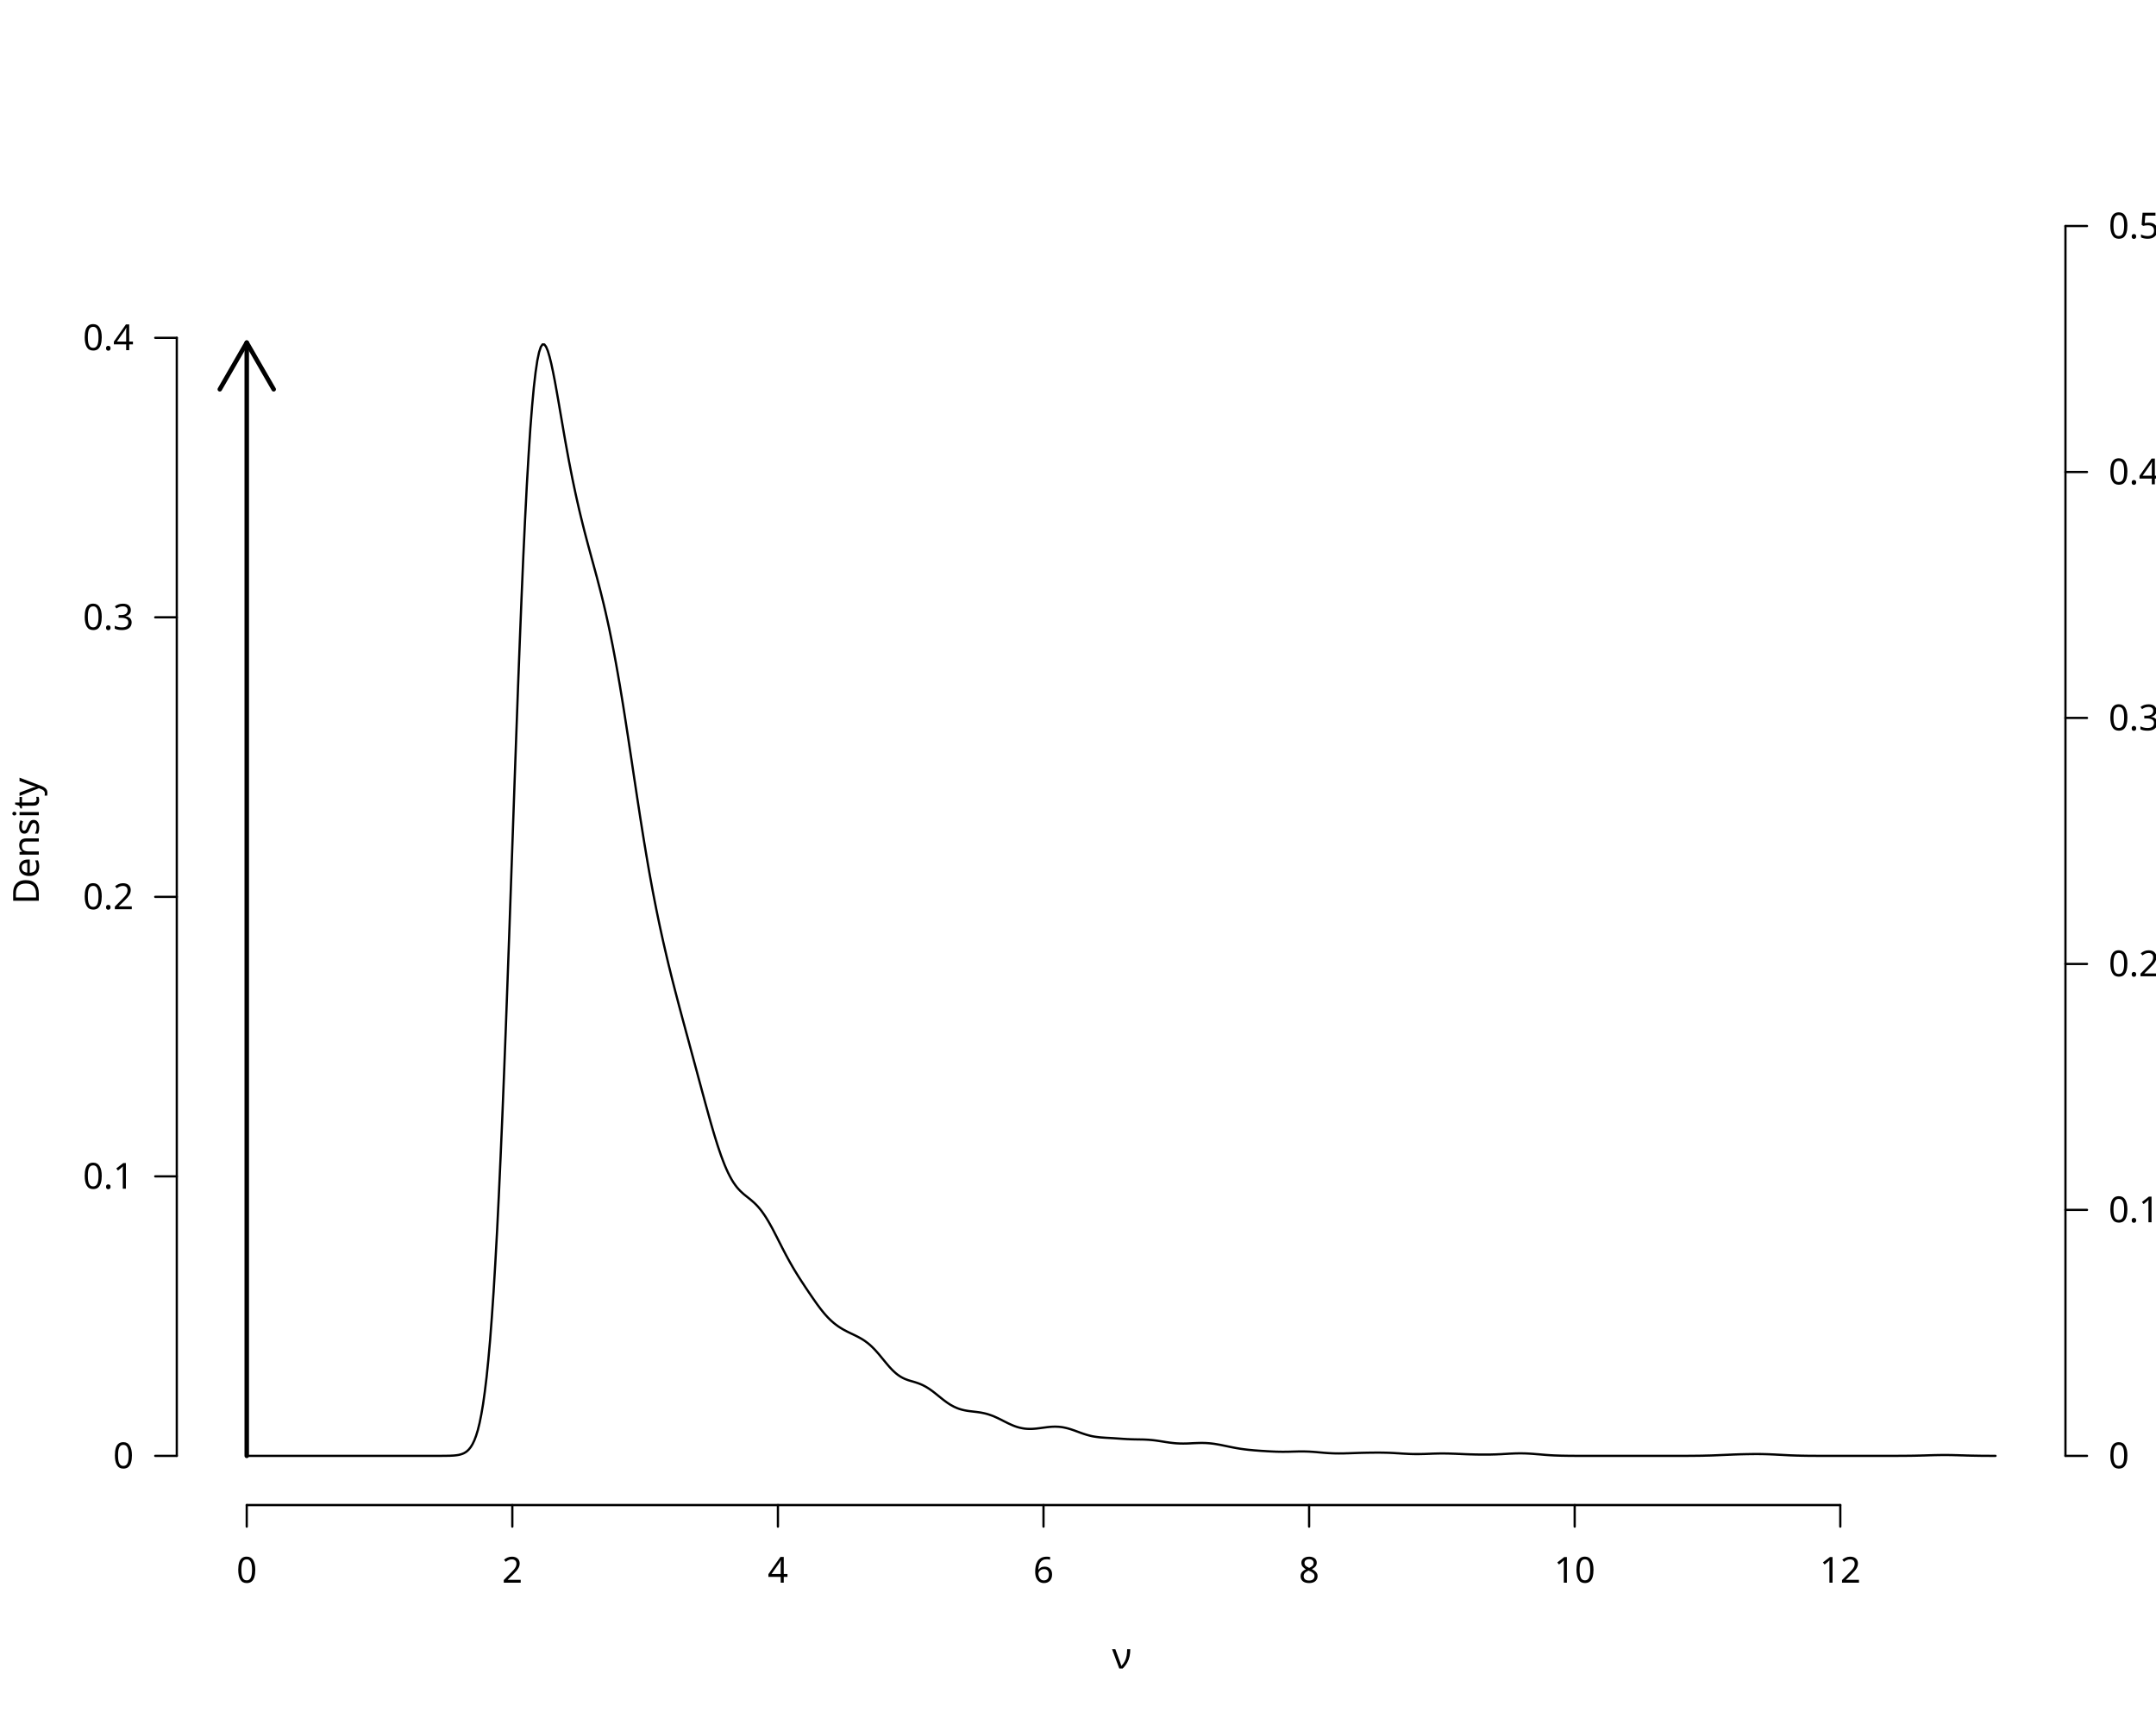
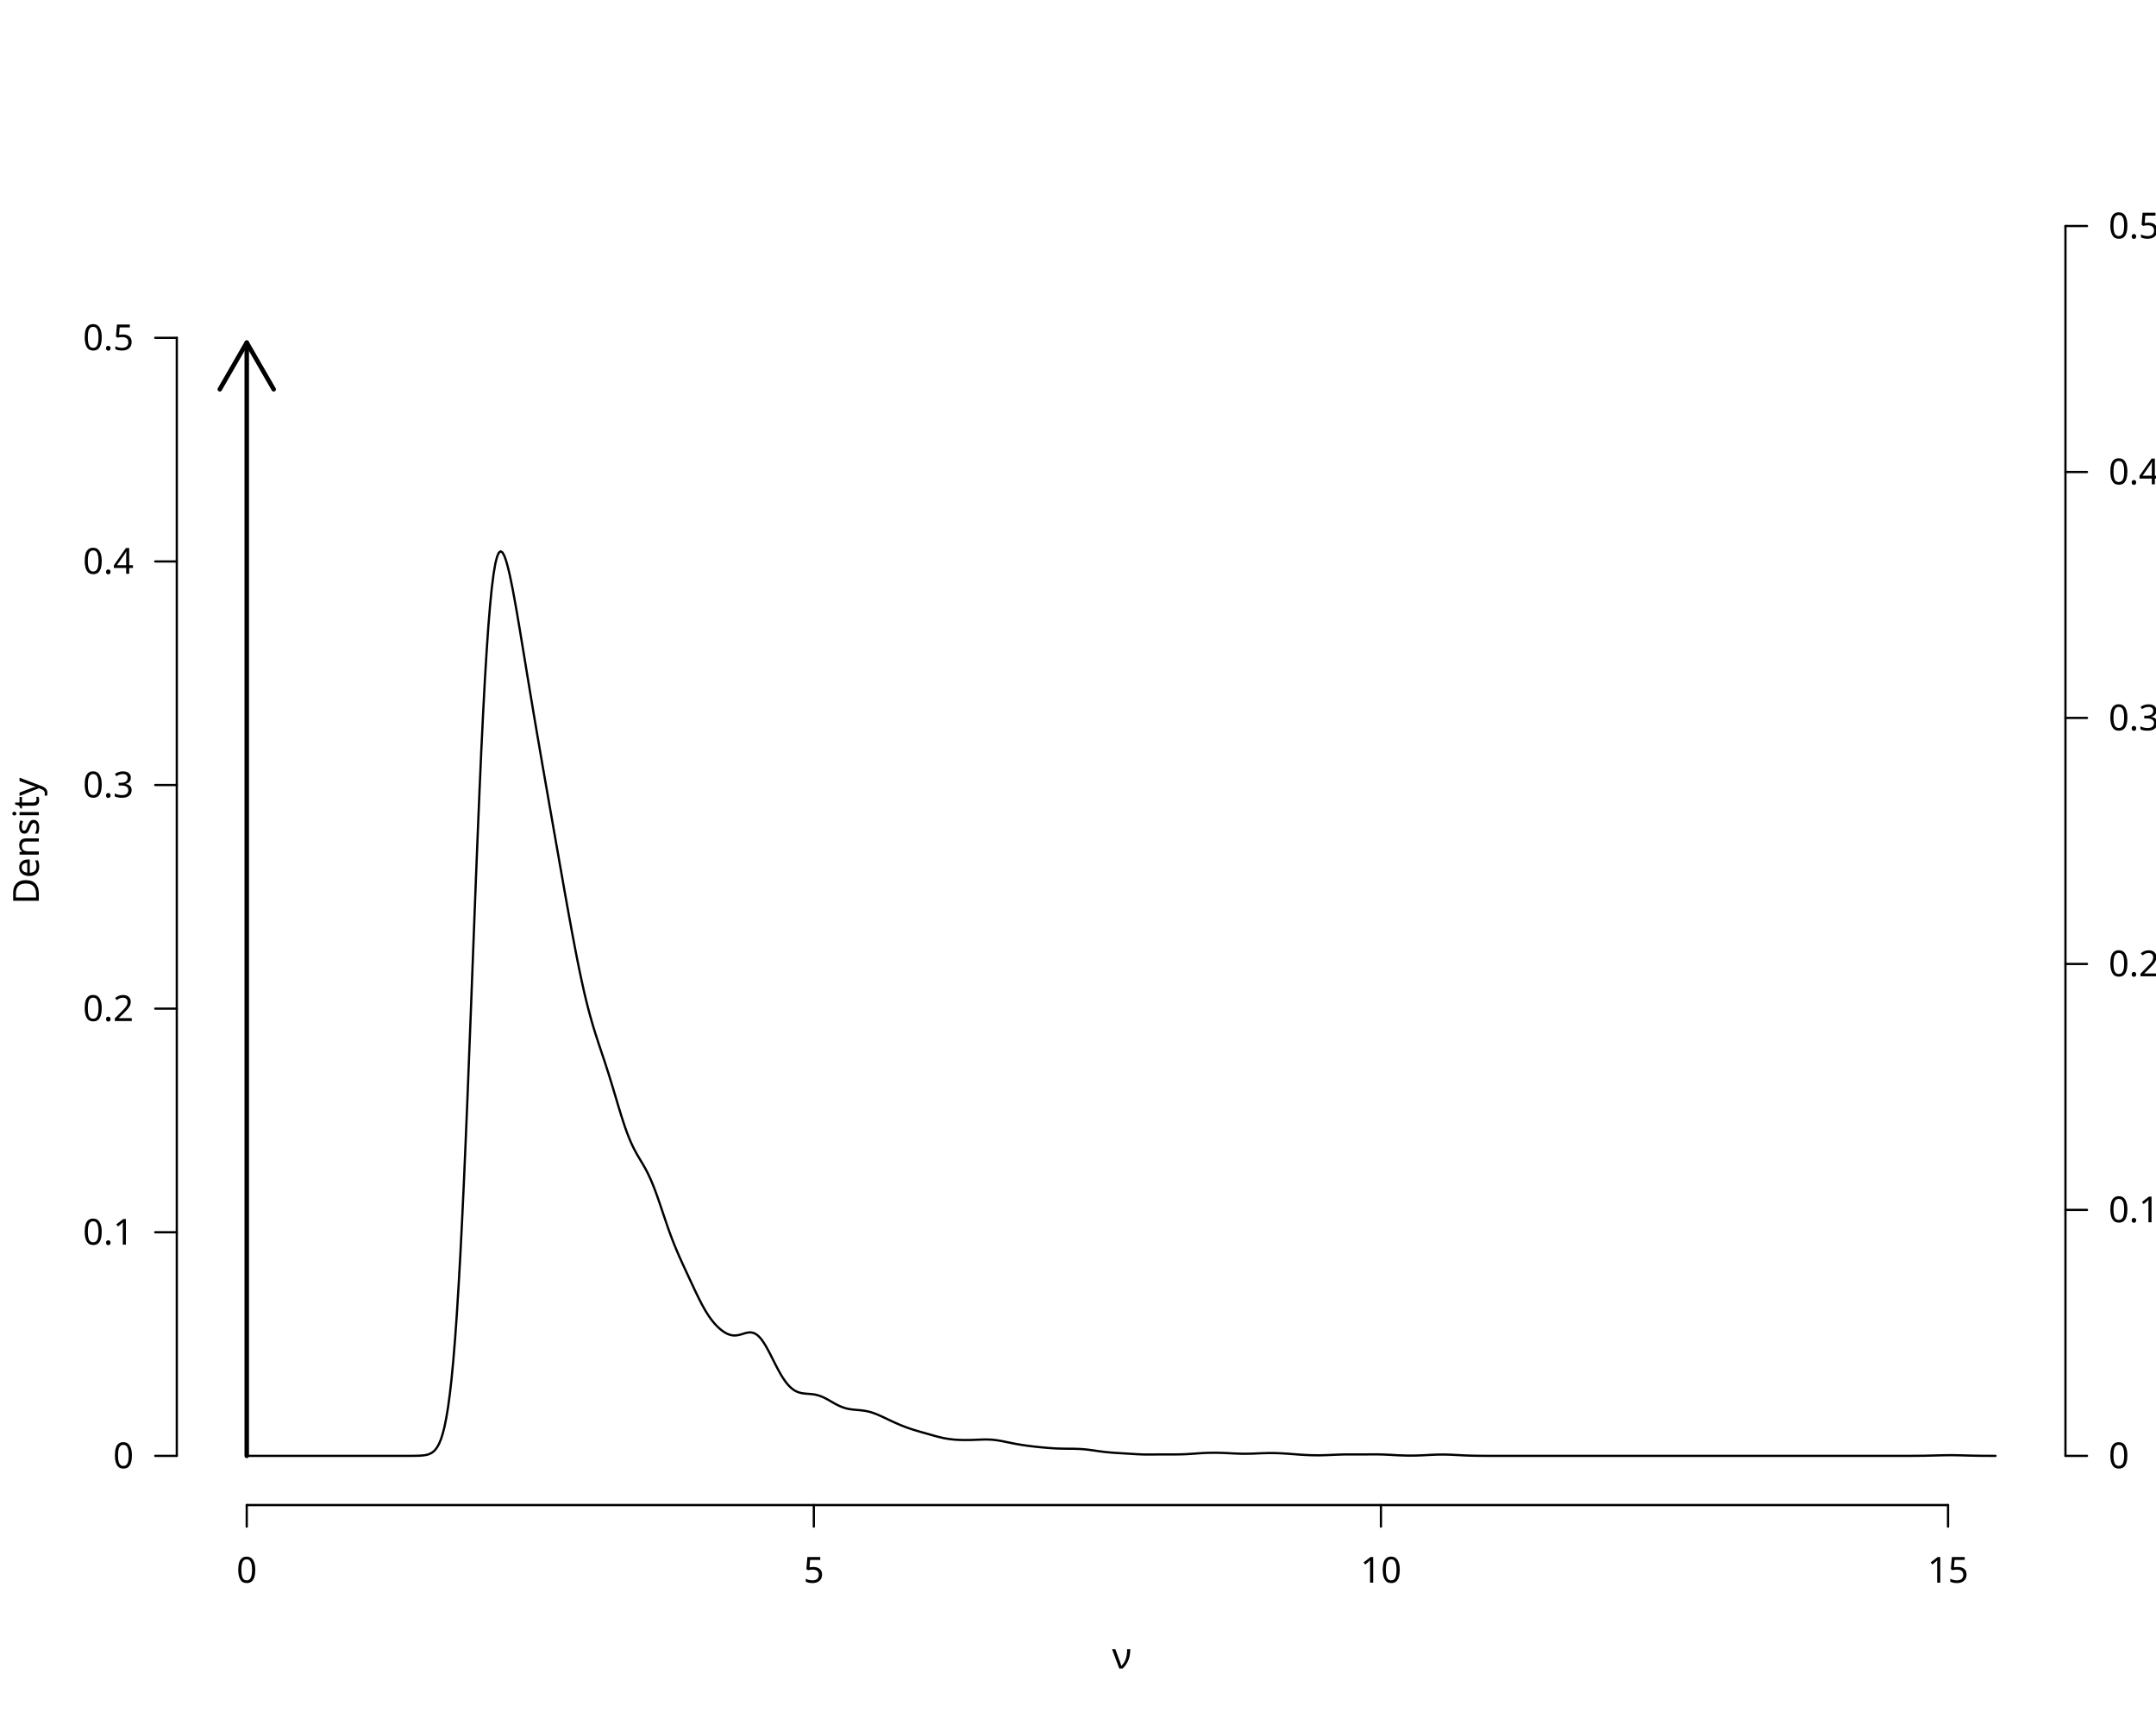
<svg xmlns="http://www.w3.org/2000/svg" class="svglite" data-engine-version="2.0" width="720.00pt" height="576.00pt" viewBox="0 0 720.00 576.00">
  <defs>
    <style type="text/css">
    .svglite line, .svglite polyline, .svglite polygon, .svglite path, .svglite rect, .svglite circle {
      fill: none;
      stroke: #000000;
      stroke-linecap: round;
      stroke-linejoin: round;
      stroke-miterlimit: 10.00;
    }
  </style>
  </defs>
  <rect width="100%" height="100%" style="stroke: none; fill: #FFFFFF;" />
  <defs>
    <clipPath id="cpMC4wMHw3MjAuMDB8MC4wMHw1NzYuMDA=">
      <rect x="0.00" y="0.00" width="720.00" height="576.00" />
    </clipPath>
  </defs>
  <g clip-path="url(#cpMC4wMHw3MjAuMDB8MC4wMHw1NzYuMDA=)">
    <text x="371.38" y="557.14" style="font-size: 12.00px; font-family: sans;" textLength="6.04px" lengthAdjust="spacingAndGlyphs">ν</text>
    <text transform="translate(12.96,280.80) rotate(-90)" text-anchor="middle" style="font-size: 12.00px; font-family: sans;" textLength="40.02px" lengthAdjust="spacingAndGlyphs">Density</text>
-     <line x1="82.40" y1="502.56" x2="614.57" y2="502.56" style="stroke-width: 0.75;" />
+     <line x1="82.40" y1="502.56" x2="650.55" y2="502.56" style="stroke-width: 0.75;" />
    <line x1="82.40" y1="502.56" x2="82.40" y2="509.76" style="stroke-width: 0.75;" />
-     <line x1="171.09" y1="502.56" x2="171.09" y2="509.76" style="stroke-width: 0.75;" />
-     <line x1="259.79" y1="502.56" x2="259.79" y2="509.76" style="stroke-width: 0.75;" />
-     <line x1="348.48" y1="502.56" x2="348.48" y2="509.76" style="stroke-width: 0.75;" />
-     <line x1="437.18" y1="502.56" x2="437.18" y2="509.76" style="stroke-width: 0.75;" />
-     <line x1="525.87" y1="502.56" x2="525.87" y2="509.76" style="stroke-width: 0.75;" />
-     <line x1="614.57" y1="502.56" x2="614.57" y2="509.76" style="stroke-width: 0.75;" />
+     <line x1="271.78" y1="502.56" x2="271.78" y2="509.76" style="stroke-width: 0.75;" />
+     <line x1="461.17" y1="502.56" x2="461.17" y2="509.76" style="stroke-width: 0.75;" />
+     <line x1="650.55" y1="502.56" x2="650.55" y2="509.76" style="stroke-width: 0.75;" />
    <text x="82.40" y="528.48" text-anchor="middle" style="font-size: 12.00px; font-family: sans;" textLength="6.67px" lengthAdjust="spacingAndGlyphs">0</text>
-     <text x="171.09" y="528.48" text-anchor="middle" style="font-size: 12.00px; font-family: sans;" textLength="6.67px" lengthAdjust="spacingAndGlyphs">2</text>
-     <text x="259.79" y="528.48" text-anchor="middle" style="font-size: 12.00px; font-family: sans;" textLength="6.67px" lengthAdjust="spacingAndGlyphs">4</text>
-     <text x="348.48" y="528.48" text-anchor="middle" style="font-size: 12.00px; font-family: sans;" textLength="6.67px" lengthAdjust="spacingAndGlyphs">6</text>
-     <text x="437.18" y="528.48" text-anchor="middle" style="font-size: 12.00px; font-family: sans;" textLength="6.67px" lengthAdjust="spacingAndGlyphs">8</text>
-     <text x="525.87" y="528.48" text-anchor="middle" style="font-size: 12.00px; font-family: sans;" textLength="13.35px" lengthAdjust="spacingAndGlyphs">10</text>
-     <text x="614.57" y="528.48" text-anchor="middle" style="font-size: 12.00px; font-family: sans;" textLength="13.35px" lengthAdjust="spacingAndGlyphs">12</text>
+     <text x="271.78" y="528.48" text-anchor="middle" style="font-size: 12.00px; font-family: sans;" textLength="6.67px" lengthAdjust="spacingAndGlyphs">5</text>
+     <text x="461.17" y="528.48" text-anchor="middle" style="font-size: 12.00px; font-family: sans;" textLength="13.35px" lengthAdjust="spacingAndGlyphs">10</text>
+     <text x="650.55" y="528.48" text-anchor="middle" style="font-size: 12.00px; font-family: sans;" textLength="13.35px" lengthAdjust="spacingAndGlyphs">15</text>
    <line x1="59.04" y1="486.13" x2="59.04" y2="112.80" style="stroke-width: 0.75;" />
    <line x1="59.04" y1="486.13" x2="51.84" y2="486.13" style="stroke-width: 0.75;" />
-     <line x1="59.04" y1="392.80" x2="51.84" y2="392.80" style="stroke-width: 0.75;" />
-     <line x1="59.04" y1="299.47" x2="51.84" y2="299.47" style="stroke-width: 0.75;" />
-     <line x1="59.04" y1="206.13" x2="51.84" y2="206.13" style="stroke-width: 0.75;" />
+     <line x1="59.04" y1="411.47" x2="51.84" y2="411.47" style="stroke-width: 0.75;" />
+     <line x1="59.04" y1="336.80" x2="51.84" y2="336.80" style="stroke-width: 0.75;" />
+     <line x1="59.04" y1="262.13" x2="51.84" y2="262.13" style="stroke-width: 0.75;" />
+     <line x1="59.04" y1="187.47" x2="51.84" y2="187.47" style="stroke-width: 0.75;" />
    <line x1="59.04" y1="112.80" x2="51.84" y2="112.80" style="stroke-width: 0.75;" />
    <text x="44.64" y="490.26" text-anchor="end" style="font-size: 12.00px; font-family: sans;" textLength="6.67px" lengthAdjust="spacingAndGlyphs">0</text>
-     <text x="44.64" y="396.93" text-anchor="end" style="font-size: 12.00px; font-family: sans;" textLength="16.68px" lengthAdjust="spacingAndGlyphs">0.1</text>
-     <text x="44.64" y="303.60" text-anchor="end" style="font-size: 12.00px; font-family: sans;" textLength="16.68px" lengthAdjust="spacingAndGlyphs">0.2</text>
-     <text x="44.64" y="210.26" text-anchor="end" style="font-size: 12.00px; font-family: sans;" textLength="16.68px" lengthAdjust="spacingAndGlyphs">0.3</text>
-     <text x="44.64" y="116.93" text-anchor="end" style="font-size: 12.00px; font-family: sans;" textLength="16.68px" lengthAdjust="spacingAndGlyphs">0.4</text>
+     <text x="44.64" y="415.60" text-anchor="end" style="font-size: 12.00px; font-family: sans;" textLength="16.68px" lengthAdjust="spacingAndGlyphs">0.1</text>
+     <text x="44.64" y="340.93" text-anchor="end" style="font-size: 12.00px; font-family: sans;" textLength="16.68px" lengthAdjust="spacingAndGlyphs">0.2</text>
+     <text x="44.64" y="266.26" text-anchor="end" style="font-size: 12.00px; font-family: sans;" textLength="16.68px" lengthAdjust="spacingAndGlyphs">0.3</text>
+     <text x="44.64" y="191.60" text-anchor="end" style="font-size: 12.00px; font-family: sans;" textLength="16.68px" lengthAdjust="spacingAndGlyphs">0.4</text>
+     <text x="44.64" y="116.93" text-anchor="end" style="font-size: 12.00px; font-family: sans;" textLength="16.68px" lengthAdjust="spacingAndGlyphs">0.5</text>
    <line x1="689.76" y1="486.13" x2="689.76" y2="75.47" style="stroke-width: 0.75;" />
    <line x1="689.76" y1="486.13" x2="696.96" y2="486.13" style="stroke-width: 0.75;" />
    <line x1="689.76" y1="404.00" x2="696.96" y2="404.00" style="stroke-width: 0.75;" />
    <line x1="689.76" y1="321.87" x2="696.96" y2="321.87" style="stroke-width: 0.75;" />
    <line x1="689.76" y1="239.73" x2="696.96" y2="239.73" style="stroke-width: 0.75;" />
    <line x1="689.76" y1="157.60" x2="696.96" y2="157.60" style="stroke-width: 0.75;" />
    <line x1="689.76" y1="75.47" x2="696.96" y2="75.47" style="stroke-width: 0.75;" />
    <text x="704.16" y="490.26" style="font-size: 12.00px; font-family: sans;" textLength="6.67px" lengthAdjust="spacingAndGlyphs">0</text>
    <text x="704.16" y="408.13" style="font-size: 12.00px; font-family: sans;" textLength="16.68px" lengthAdjust="spacingAndGlyphs">0.1</text>
    <text x="704.16" y="326.00" style="font-size: 12.00px; font-family: sans;" textLength="16.68px" lengthAdjust="spacingAndGlyphs">0.2</text>
    <text x="704.16" y="243.86" style="font-size: 12.00px; font-family: sans;" textLength="16.68px" lengthAdjust="spacingAndGlyphs">0.3</text>
    <text x="704.16" y="161.73" style="font-size: 12.00px; font-family: sans;" textLength="16.68px" lengthAdjust="spacingAndGlyphs">0.4</text>
    <text x="704.16" y="79.60" style="font-size: 12.00px; font-family: sans;" textLength="16.68px" lengthAdjust="spacingAndGlyphs">0.5</text>
    <text transform="translate(744.48,280.80) rotate(-90)" text-anchor="middle" style="font-size: 12.00px; font-family: sans;" textLength="56.03px" lengthAdjust="spacingAndGlyphs">Probability</text>
  </g>
  <defs>
    <clipPath id="cpNTkuMDR8Njg5Ljc2fDU5LjA0fDUwMi41Ng==">
      <rect x="59.04" y="59.04" width="630.72" height="443.52" />
    </clipPath>
  </defs>
  <g clip-path="url(#cpNTkuMDR8Njg5Ljc2fDU5LjA0fDUwMi41Ng==)">
-     <polyline points="82.40,486.13 82.40,486.13 82.98,486.13 83.57,486.13 84.15,486.13 84.74,486.13 85.32,486.13 85.91,486.13 86.49,486.13 87.08,486.13 87.66,486.13 88.25,486.13 88.83,486.13 89.42,486.13 90.00,486.13 90.58,486.13 91.17,486.13 91.75,486.13 92.34,486.13 92.92,486.13 93.51,486.13 94.09,486.13 94.68,486.13 95.26,486.13 95.85,486.13 96.43,486.13 97.01,486.13 97.60,486.13 98.18,486.13 98.77,486.13 99.35,486.13 99.94,486.13 100.52,486.13 101.11,486.13 101.69,486.13 102.28,486.13 102.86,486.13 103.45,486.13 104.03,486.13 104.61,486.13 105.20,486.13 105.78,486.13 106.37,486.13 106.95,486.13 107.54,486.13 108.12,486.13 108.71,486.13 109.29,486.13 109.88,486.13 110.46,486.13 111.04,486.13 111.63,486.13 112.21,486.13 112.80,486.13 113.38,486.13 113.97,486.13 114.55,486.13 115.14,486.13 115.72,486.13 116.31,486.13 116.89,486.13 117.48,486.13 118.06,486.13 118.64,486.13 119.23,486.13 119.81,486.13 120.40,486.13 120.98,486.13 121.57,486.13 122.15,486.13 122.74,486.13 123.32,486.13 123.91,486.13 124.49,486.13 125.07,486.13 125.66,486.13 126.24,486.13 126.83,486.13 127.41,486.13 128.00,486.13 128.58,486.13 129.17,486.13 129.75,486.13 130.34,486.13 130.92,486.13 131.51,486.13 132.09,486.13 132.67,486.13 133.26,486.13 133.84,486.13 134.43,486.13 135.01,486.13 135.60,486.13 136.18,486.13 136.77,486.13 137.35,486.13 137.94,486.13 138.52,486.13 139.10,486.13 139.69,486.13 140.27,486.13 140.86,486.13 141.44,486.13 142.03,486.13 142.61,486.13 143.20,486.13 143.78,486.13 144.37,486.13 144.95,486.13 145.54,486.13 146.12,486.13 146.70,486.13 147.29,486.13 147.87,486.12 148.46,486.12 149.04,486.11 149.63,486.10 150.21,486.09 150.80,486.06 151.38,486.03 151.97,485.98 152.55,485.91 153.13,485.82 153.72,485.68 154.30,485.50 154.89,485.26 155.47,484.93 156.06,484.49 156.64,483.91 157.23,483.16 157.81,482.20 158.40,480.98 158.98,479.45 159.57,477.54 160.15,475.19 160.73,472.32 161.32,468.86 161.90,464.74 162.49,459.87 163.07,454.18 163.66,447.57 164.24,439.98 164.83,431.38 165.41,421.74 166.00,411.05 166.58,399.34 167.16,386.62 167.75,372.97 168.33,358.47 168.92,343.24 169.50,327.39 170.09,311.10 170.67,294.52 171.26,277.84 171.84,261.25 172.43,244.93 173.01,229.06 173.60,213.81 174.18,199.36 174.76,185.83 175.35,173.36 175.93,162.08 176.52,152.02 177.10,143.20 177.69,135.65 178.27,129.36 178.86,124.28 179.44,120.38 180.03,117.59 180.61,115.83 181.19,115.00 181.78,115.02 182.36,115.78 182.95,117.18 183.53,119.12 184.12,121.51 184.70,124.25 185.29,127.26 185.87,130.47 186.46,133.80 187.04,137.19 187.63,140.60 188.21,143.99 188.79,147.32 189.38,150.56 189.96,153.72 190.55,156.77 191.13,159.71 191.72,162.54 192.30,165.26 192.89,167.89 193.47,170.41 194.06,172.86 194.64,175.22 195.22,177.52 195.81,179.76 196.39,181.96 196.98,184.13 197.56,186.28 198.15,188.42 198.73,190.57 199.32,192.74 199.90,194.96 200.49,197.22 201.07,199.55 201.66,201.96 202.24,204.45 202.82,207.04 203.41,209.74 203.99,212.56 204.58,215.49 205.16,218.54 205.75,221.71 206.33,224.99 206.92,228.39 207.50,231.90 208.09,235.50 208.67,239.18 209.25,242.94 209.84,246.76 210.42,250.62 211.01,254.51 211.59,258.41 212.18,262.29 212.76,266.15 213.35,269.97 213.93,273.73 214.52,277.43 215.10,281.05 215.69,284.57 216.27,288.01 216.85,291.35 217.44,294.59 218.02,297.73 218.61,300.77 219.19,303.71 219.78,306.57 220.36,309.34 220.95,312.03 221.53,314.65 222.12,317.20 222.70,319.69 223.28,322.13 223.87,324.51 224.45,326.86 225.04,329.16 225.62,331.43 226.21,333.67 226.79,335.89 227.38,338.09 227.96,340.27 228.55,342.44 229.13,344.60 229.72,346.76 230.30,348.92 230.88,351.08 231.47,353.24 232.05,355.40 232.64,357.57 233.22,359.74 233.81,361.91 234.39,364.08 234.98,366.24 235.56,368.39 236.15,370.52 236.73,372.63 237.31,374.70 237.90,376.73 238.48,378.71 239.07,380.62 239.65,382.47 240.24,384.23 240.82,385.91 241.41,387.49 241.99,388.98 242.58,390.36 243.16,391.63 243.75,392.79 244.33,393.85 244.91,394.80 245.50,395.65 246.08,396.42 246.67,397.10 247.25,397.71 247.84,398.26 248.42,398.78 249.01,399.26 249.59,399.72 250.18,400.19 250.76,400.66 251.34,401.16 251.93,401.69 252.51,402.26 253.10,402.88 253.68,403.56 254.27,404.30 254.85,405.10 255.44,405.96 256.02,406.87 256.61,407.85 257.19,408.87 257.78,409.93 258.36,411.03 258.94,412.16 259.53,413.30 260.11,414.46 260.70,415.61 261.28,416.76 261.87,417.89 262.45,419.00 263.04,420.09 263.62,421.15 264.21,422.19 264.79,423.20 265.37,424.18 265.96,425.14 266.54,426.08 267.13,427.00 267.71,427.90 268.30,428.79 268.88,429.68 269.47,430.56 270.05,431.43 270.64,432.29 271.22,433.14 271.81,433.99 272.39,434.82 272.97,435.63 273.56,436.42 274.14,437.19 274.73,437.93 275.31,438.63 275.90,439.30 276.48,439.93 277.07,440.52 277.65,441.07 278.24,441.59 278.82,442.07 279.41,442.51 279.99,442.93 280.57,443.31 281.16,443.67 281.74,444.01 282.33,444.32 282.91,444.63 283.50,444.92 284.08,445.20 284.67,445.48 285.25,445.76 285.84,446.05 286.42,446.34 287.00,446.65 287.59,446.98 288.17,447.33 288.76,447.72 289.34,448.14 289.93,448.59 290.51,449.08 291.10,449.62 291.68,450.19 292.27,450.80 292.85,451.45 293.44,452.12 294.02,452.82 294.60,453.53 295.19,454.24 295.77,454.95 296.36,455.65 296.94,456.33 297.53,456.97 298.11,457.57 298.70,458.13 299.28,458.64 299.87,459.10 300.45,459.50 301.03,459.86 301.62,460.17 302.20,460.44 302.79,460.67 303.37,460.88 303.96,461.06 304.54,461.23 305.13,461.40 305.71,461.58 306.30,461.77 306.88,461.98 307.47,462.21 308.05,462.47 308.63,462.76 309.22,463.08 309.80,463.43 310.39,463.81 310.97,464.22 311.56,464.65 312.14,465.10 312.73,465.57 313.31,466.04 313.90,466.51 314.48,466.98 315.06,467.44 315.65,467.88 316.23,468.30 316.82,468.70 317.40,469.07 317.99,469.40 318.57,469.71 319.16,469.98 319.74,470.23 320.33,470.44 320.91,470.62 321.50,470.78 322.08,470.91 322.66,471.02 323.25,471.12 323.83,471.20 324.42,471.27 325.00,471.34 325.59,471.41 326.17,471.48 326.76,471.56 327.34,471.64 327.93,471.75 328.51,471.87 329.09,472.00 329.68,472.16 330.26,472.34 330.85,472.54 331.43,472.75 332.02,472.99 332.60,473.25 333.19,473.52 333.77,473.80 334.36,474.09 334.94,474.39 335.53,474.69 336.11,474.98 336.69,475.27 337.28,475.54 337.86,475.80 338.45,476.05 339.03,476.27 339.62,476.47 340.20,476.64 340.79,476.78 341.37,476.90 341.96,477.00 342.54,477.07 343.12,477.11 343.71,477.13 344.29,477.13 344.88,477.11 345.46,477.07 346.05,477.02 346.63,476.95 347.22,476.88 347.80,476.80 348.39,476.72 348.97,476.65 349.56,476.57 350.14,476.51 350.72,476.45 351.31,476.41 351.89,476.39 352.48,476.38 353.06,476.40 353.65,476.43 354.23,476.49 354.82,476.57 355.40,476.68 355.99,476.81 356.57,476.95 357.15,477.12 357.74,477.30 358.32,477.50 358.91,477.70 359.49,477.92 360.08,478.13 360.66,478.35 361.25,478.56 361.83,478.76 362.42,478.95 363.00,479.13 363.59,479.29 364.17,479.44 364.75,479.57 365.34,479.68 365.92,479.77 366.51,479.85 367.09,479.92 367.68,479.98 368.26,480.02 368.85,480.06 369.43,480.10 370.02,480.13 370.60,480.16 371.18,480.20 371.77,480.23 372.35,480.27 372.94,480.31 373.52,480.35 374.11,480.39 374.69,480.43 375.28,480.47 375.86,480.50 376.45,480.54 377.03,480.56 377.62,480.59 378.20,480.60 378.78,480.62 379.37,480.63 379.95,480.64 380.54,480.65 381.12,480.66 381.71,480.67 382.29,480.69 382.88,480.72 383.46,480.75 384.05,480.80 384.63,480.85 385.21,480.91 385.80,480.98 386.38,481.06 386.97,481.15 387.55,481.24 388.14,481.33 388.72,481.42 389.31,481.52 389.89,481.60 390.48,481.69 391.06,481.76 391.65,481.83 392.23,481.89 392.81,481.94 393.40,481.97 393.98,482.00 394.57,482.01 395.15,482.02 395.74,482.01 396.32,482.00 396.91,481.98 397.49,481.95 398.08,481.92 398.66,481.89 399.24,481.87 399.83,481.85 400.41,481.83 401.00,481.82 401.58,481.82 402.17,481.83 402.75,481.85 403.34,481.89 403.92,481.93 404.51,481.99 405.09,482.06 405.68,482.14 406.26,482.24 406.84,482.34 407.43,482.44 408.01,482.56 408.60,482.68 409.18,482.80 409.77,482.92 410.35,483.04 410.94,483.16 411.52,483.28 412.11,483.39 412.69,483.50 413.27,483.60 413.86,483.70 414.44,483.79 415.03,483.87 415.61,483.95 416.20,484.02 416.78,484.09 417.37,484.15 417.95,484.20 418.54,484.26 419.12,484.31 419.71,484.35 420.29,484.40 420.87,484.44 421.46,484.48 422.04,484.51 422.63,484.55 423.21,484.59 423.80,484.62 424.38,484.65 424.97,484.68 425.55,484.70 426.14,484.73 426.72,484.74 427.30,484.76 427.89,484.76 428.47,484.77 429.06,484.76 429.64,484.76 430.23,484.75 430.81,484.73 431.40,484.72 431.98,484.70 432.57,484.69 433.15,484.67 433.74,484.66 434.32,484.65 434.90,484.65 435.49,484.66 436.07,484.67 436.66,484.69 437.24,484.71 437.83,484.75 438.41,484.78 439.00,484.83 439.58,484.87 440.17,484.93 440.75,484.98 441.33,485.03 441.92,485.08 442.50,485.13 443.09,485.17 443.67,485.21 444.26,485.24 444.84,485.27 445.43,485.29 446.01,485.31 446.60,485.31 447.18,485.32 447.77,485.31 448.35,485.31 448.93,485.30 449.52,485.28 450.10,485.27 450.69,485.25 451.27,485.23 451.86,485.21 452.44,485.19 453.03,485.17 453.61,485.15 454.20,485.13 454.78,485.12 455.36,485.10 455.95,485.09 456.53,485.08 457.12,485.07 457.70,485.06 458.29,485.05 458.87,485.05 459.46,485.04 460.04,485.04 460.63,485.04 461.21,485.05 461.80,485.06 462.38,485.07 462.96,485.08 463.55,485.10 464.13,485.12 464.72,485.15 465.30,485.18 465.89,485.21 466.47,485.25 467.06,485.28 467.64,485.32 468.23,485.36 468.81,485.39 469.39,485.42 469.98,485.45 470.56,485.48 471.15,485.50 471.73,485.52 472.32,485.53 472.90,485.53 473.49,485.53 474.07,485.53 474.66,485.52 475.24,485.50 475.83,485.49 476.41,485.47 476.99,485.45 477.58,485.43 478.16,485.40 478.75,485.38 479.33,485.37 479.92,485.35 480.50,485.34 481.09,485.33 481.67,485.33 482.26,485.33 482.84,485.34 483.43,485.35 484.01,485.36 484.59,485.38 485.18,485.40 485.76,485.42 486.35,485.44 486.93,485.47 487.52,485.49 488.10,485.52 488.69,485.54 489.27,485.57 489.86,485.59 490.44,485.61 491.02,485.63 491.61,485.64 492.19,485.66 492.78,485.67 493.36,485.68 493.95,485.69 494.53,485.69 495.12,485.70 495.70,485.70 496.29,485.70 496.87,485.70 497.46,485.69 498.04,485.68 498.62,485.66 499.21,485.65 499.79,485.63 500.38,485.60 500.96,485.58 501.55,485.55 502.13,485.51 502.72,485.48 503.30,485.45 503.89,485.41 504.47,485.38 505.05,485.36 505.64,485.33 506.22,485.31 506.81,485.30 507.39,485.29 507.98,485.29 508.56,485.30 509.15,485.31 509.73,485.33 510.32,485.36 510.90,485.39 511.49,485.43 512.07,485.47 512.65,485.52 513.24,485.57 513.82,485.61 514.41,485.66 514.99,485.71 515.58,485.76 516.16,485.81 516.75,485.85 517.33,485.89 517.92,485.93 518.50,485.96 519.08,485.99 519.67,486.01 520.25,486.03 520.84,486.05 521.42,486.07 522.01,486.08 522.59,486.09 523.18,486.10 523.76,486.11 524.35,486.12 524.93,486.12 525.52,486.12 526.10,486.13 526.68,486.13 527.27,486.13 527.85,486.13 528.44,486.13 529.02,486.13 529.61,486.13 530.19,486.13 530.78,486.13 531.36,486.13 531.95,486.13 532.53,486.13 533.11,486.13 533.70,486.13 534.28,486.13 534.87,486.13 535.45,486.13 536.04,486.13 536.62,486.13 537.21,486.13 537.79,486.13 538.38,486.13 538.96,486.13 539.55,486.13 540.13,486.13 540.71,486.13 541.30,486.13 541.88,486.13 542.47,486.13 543.05,486.13 543.64,486.13 544.22,486.13 544.81,486.13 545.39,486.13 545.98,486.13 546.56,486.13 547.14,486.13 547.73,486.13 548.31,486.13 548.90,486.13 549.48,486.13 550.07,486.13 550.65,486.13 551.24,486.13 551.82,486.13 552.41,486.13 552.99,486.13 553.58,486.13 554.16,486.13 554.74,486.13 555.33,486.13 555.91,486.13 556.50,486.13 557.08,486.13 557.67,486.13 558.25,486.13 558.84,486.13 559.42,486.13 560.01,486.13 560.59,486.13 561.17,486.13 561.76,486.13 562.34,486.13 562.93,486.13 563.51,486.13 564.10,486.12 564.68,486.12 565.27,486.12 565.85,486.11 566.44,486.10 567.02,486.10 567.61,486.09 568.19,486.08 568.77,486.07 569.36,486.05 569.94,486.04 570.53,486.02 571.11,486.01 571.70,485.99 572.28,485.97 572.87,485.94 573.45,485.92 574.04,485.89 574.62,485.87 575.20,485.84 575.79,485.82 576.37,485.79 576.96,485.77 577.54,485.74 578.13,485.72 578.71,485.69 579.30,485.67 579.88,485.65 580.47,485.63 581.05,485.61 581.64,485.60 582.22,485.58 582.80,485.57 583.39,485.56 583.97,485.55 584.56,485.54 585.14,485.53 585.73,485.53 586.31,485.52 586.90,485.52 587.48,485.53 588.07,485.53 588.65,485.54 589.23,485.56 589.82,485.57 590.40,485.59 590.99,485.61 591.57,485.64 592.16,485.66 592.74,485.69 593.33,485.72 593.91,485.75 594.50,485.78 595.08,485.81 595.67,485.84 596.25,485.87 596.83,485.90 597.42,485.93 598.00,485.96 598.59,485.98 599.17,486.00 599.76,486.02 600.34,486.04 600.93,486.05 601.51,486.07 602.10,486.08 602.68,486.09 603.26,486.10 603.85,486.11 604.43,486.11 605.02,486.12 605.60,486.12 606.19,486.12 606.77,486.13 607.36,486.13 607.94,486.13 608.53,486.13 609.11,486.13 609.70,486.13 610.28,486.13 610.86,486.13 611.45,486.13 612.03,486.13 612.62,486.13 613.20,486.13 613.79,486.13 614.37,486.13 614.96,486.13 615.54,486.13 616.13,486.13 616.71,486.13 617.29,486.13 617.88,486.13 618.46,486.13 619.05,486.13 619.63,486.13 620.22,486.13 620.80,486.13 621.39,486.13 621.97,486.13 622.56,486.13 623.14,486.13 623.73,486.13 624.31,486.13 624.89,486.13 625.48,486.13 626.06,486.13 626.65,486.13 627.23,486.13 627.82,486.13 628.40,486.13 628.99,486.13 629.57,486.13 630.16,486.13 630.74,486.13 631.32,486.13 631.91,486.13 632.49,486.13 633.08,486.13 633.66,486.13 634.25,486.12 634.83,486.12 635.42,486.12 636.00,486.11 636.59,486.11 637.17,486.10 637.76,486.10 638.34,486.09 638.92,486.08 639.51,486.07 640.09,486.06 640.68,486.04 641.26,486.03 641.85,486.01 642.43,486.00 643.02,485.98 643.60,485.96 644.19,485.94 644.77,485.92 645.35,485.91 645.94,485.89 646.52,485.88 647.11,485.87 647.69,485.86 648.28,485.85 648.86,485.84 649.45,485.84 650.03,485.85 650.62,485.85 651.20,485.86 651.79,485.87 652.37,485.88 652.95,485.90 653.54,485.91 654.12,485.93 654.71,485.95 655.29,485.96 655.88,485.98 656.46,486.00 657.05,486.02 657.63,486.03 658.22,486.05 658.80,486.06 659.38,486.07 659.97,486.08 660.55,486.09 661.14,486.10 661.72,486.11 662.31,486.11 662.89,486.12 663.48,486.12 664.06,486.12 664.65,486.13 665.23,486.13 665.82,486.13 666.40,486.13 " style="stroke-width: 0.75;" />
+     <polyline points="82.40,486.13 82.40,486.13 82.98,486.13 83.57,486.13 84.15,486.13 84.74,486.13 85.32,486.13 85.91,486.13 86.49,486.13 87.08,486.13 87.66,486.13 88.25,486.13 88.83,486.13 89.42,486.13 90.00,486.13 90.58,486.13 91.17,486.13 91.75,486.13 92.34,486.13 92.92,486.13 93.51,486.13 94.09,486.13 94.68,486.13 95.26,486.13 95.85,486.13 96.43,486.13 97.01,486.13 97.60,486.13 98.18,486.13 98.77,486.13 99.35,486.13 99.94,486.13 100.52,486.13 101.11,486.13 101.69,486.13 102.28,486.13 102.86,486.13 103.45,486.13 104.03,486.13 104.61,486.13 105.20,486.13 105.78,486.13 106.37,486.13 106.95,486.13 107.54,486.13 108.12,486.13 108.71,486.13 109.29,486.13 109.88,486.13 110.46,486.13 111.04,486.13 111.63,486.13 112.21,486.13 112.80,486.13 113.38,486.13 113.97,486.13 114.55,486.13 115.14,486.13 115.72,486.13 116.31,486.13 116.89,486.13 117.48,486.13 118.06,486.13 118.64,486.13 119.23,486.13 119.81,486.13 120.40,486.13 120.98,486.13 121.57,486.13 122.15,486.13 122.74,486.13 123.32,486.13 123.91,486.13 124.49,486.13 125.07,486.13 125.66,486.13 126.24,486.13 126.83,486.13 127.41,486.13 128.00,486.13 128.58,486.13 129.17,486.13 129.75,486.13 130.34,486.13 130.92,486.13 131.51,486.13 132.09,486.13 132.67,486.13 133.26,486.13 133.84,486.13 134.43,486.13 135.01,486.13 135.60,486.13 136.18,486.13 136.77,486.13 137.35,486.13 137.94,486.12 138.52,486.12 139.10,486.10 139.69,486.09 140.27,486.06 140.86,486.02 141.44,485.96 142.03,485.88 142.61,485.76 143.20,485.58 143.78,485.33 144.37,484.99 144.95,484.52 145.54,483.88 146.12,483.04 146.70,481.93 147.29,480.49 147.87,478.65 148.46,476.33 149.04,473.43 149.63,469.88 150.21,465.57 150.80,460.41 151.38,454.31 151.97,447.16 152.55,438.96 153.13,429.66 153.72,419.27 154.30,407.82 154.89,395.37 155.47,382.02 156.06,367.90 156.64,353.19 157.23,338.05 157.81,322.72 158.40,307.40 158.98,292.31 159.57,277.69 160.15,263.73 160.73,250.63 161.32,238.53 161.90,227.56 162.49,217.81 163.07,209.35 163.66,202.18 164.24,196.30 164.83,191.66 165.41,188.22 166.00,185.90 166.58,184.56 167.16,184.10 167.75,184.42 168.33,185.39 168.92,186.94 169.50,188.95 170.09,191.35 170.67,194.06 171.26,197.01 171.84,200.16 172.43,203.45 173.01,206.84 173.60,210.31 174.18,213.83 174.76,217.38 175.35,220.94 175.93,224.49 176.52,228.04 177.10,231.57 177.69,235.08 178.27,238.56 178.86,242.02 179.44,245.45 180.03,248.86 180.61,252.25 181.19,255.63 181.78,258.99 182.36,262.34 182.95,265.69 183.53,269.03 184.12,272.37 184.70,275.71 185.29,279.05 185.87,282.38 186.46,285.71 187.04,289.04 187.63,292.35 188.21,295.66 188.79,298.95 189.38,302.21 189.96,305.46 190.55,308.66 191.13,311.83 191.72,314.94 192.30,317.98 192.89,320.96 193.47,323.84 194.06,326.62 194.64,329.29 195.22,331.85 195.81,334.29 196.39,336.61 196.98,338.81 197.56,340.90 198.15,342.89 198.73,344.80 199.32,346.63 199.90,348.42 200.49,350.17 201.07,351.92 201.66,353.67 202.24,355.44 202.82,357.25 203.41,359.09 203.99,360.98 204.58,362.90 205.16,364.85 205.75,366.81 206.33,368.77 206.92,370.71 207.50,372.60 208.09,374.43 208.67,376.18 209.25,377.83 209.84,379.37 210.42,380.80 211.01,382.12 211.59,383.33 212.18,384.45 212.76,385.51 213.35,386.51 213.93,387.49 214.52,388.46 215.10,389.47 215.69,390.53 216.27,391.65 216.85,392.86 217.44,394.16 218.02,395.56 218.61,397.05 219.19,398.63 219.78,400.28 220.36,401.97 220.95,403.71 221.53,405.45 222.12,407.19 222.70,408.89 223.28,410.56 223.87,412.18 224.45,413.74 225.04,415.24 225.62,416.68 226.21,418.07 226.79,419.42 227.38,420.73 227.96,422.02 228.55,423.29 229.13,424.55 229.72,425.81 230.30,427.07 230.88,428.32 231.47,429.57 232.05,430.82 232.64,432.04 233.22,433.24 233.81,434.41 234.39,435.54 234.98,436.61 235.56,437.63 236.15,438.58 236.73,439.47 237.31,440.30 237.90,441.07 238.48,441.78 239.07,442.43 239.65,443.02 240.24,443.57 240.82,444.06 241.41,444.50 241.99,444.89 242.58,445.22 243.16,445.49 243.75,445.70 244.33,445.84 244.91,445.92 245.50,445.93 246.08,445.88 246.67,445.78 247.25,445.64 247.84,445.47 248.42,445.29 249.01,445.12 249.59,444.99 250.18,444.91 250.76,444.91 251.34,445.00 251.93,445.20 252.51,445.52 253.10,445.96 253.68,446.53 254.27,447.22 254.85,448.03 255.44,448.94 256.02,449.94 256.61,451.01 257.19,452.12 257.78,453.28 258.36,454.44 258.94,455.59 259.53,456.72 260.11,457.81 260.70,458.85 261.28,459.82 261.87,460.71 262.45,461.53 263.04,462.25 263.62,462.89 264.21,463.44 264.79,463.91 265.37,464.30 265.96,464.61 266.54,464.86 267.13,465.04 267.71,465.18 268.30,465.27 268.88,465.34 269.47,465.39 270.05,465.43 270.64,465.48 271.22,465.54 271.81,465.61 272.39,465.72 272.97,465.86 273.56,466.03 274.14,466.24 274.73,466.48 275.31,466.75 275.90,467.05 276.48,467.36 277.07,467.70 277.65,468.03 278.24,468.37 278.82,468.70 279.41,469.01 279.99,469.30 280.57,469.57 281.16,469.81 281.74,470.02 282.33,470.20 282.91,470.35 283.50,470.47 284.08,470.57 284.67,470.65 285.25,470.71 285.84,470.77 286.42,470.82 287.00,470.87 287.59,470.93 288.17,471.00 288.76,471.08 289.34,471.19 289.93,471.31 290.51,471.46 291.10,471.63 291.68,471.83 292.27,472.04 292.85,472.27 293.44,472.52 294.02,472.78 294.60,473.04 295.19,473.32 295.77,473.59 296.36,473.87 296.94,474.15 297.53,474.42 298.11,474.70 298.70,474.96 299.28,475.22 299.87,475.48 300.45,475.73 301.03,475.97 301.62,476.20 302.20,476.43 302.79,476.65 303.37,476.86 303.96,477.06 304.54,477.25 305.13,477.44 305.71,477.62 306.30,477.79 306.88,477.96 307.47,478.13 308.05,478.30 308.63,478.46 309.22,478.63 309.80,478.79 310.39,478.96 310.97,479.13 311.56,479.29 312.14,479.46 312.73,479.61 313.31,479.77 313.90,479.91 314.48,480.05 315.06,480.18 315.65,480.29 316.23,480.39 316.82,480.48 317.40,480.56 317.99,480.63 318.57,480.69 319.16,480.73 319.74,480.77 320.33,480.80 320.91,480.82 321.50,480.83 322.08,480.84 322.66,480.84 323.25,480.84 323.83,480.83 324.42,480.82 325.00,480.80 325.59,480.78 326.17,480.75 326.76,480.73 327.34,480.71 327.93,480.69 328.51,480.67 329.09,480.67 329.68,480.67 330.26,480.68 330.85,480.71 331.43,480.75 332.02,480.81 332.60,480.88 333.19,480.96 333.77,481.06 334.36,481.16 334.94,481.27 335.53,481.39 336.11,481.51 336.69,481.63 337.28,481.75 337.86,481.87 338.45,481.98 339.03,482.10 339.62,482.20 340.20,482.31 340.79,482.40 341.37,482.50 341.96,482.58 342.54,482.67 343.12,482.75 343.71,482.82 344.29,482.90 344.88,482.97 345.46,483.04 346.05,483.10 346.63,483.16 347.22,483.22 347.80,483.28 348.39,483.33 348.97,483.39 349.56,483.44 350.14,483.48 350.72,483.53 351.31,483.57 351.89,483.61 352.48,483.64 353.06,483.67 353.65,483.69 354.23,483.71 354.82,483.72 355.40,483.73 355.99,483.74 356.57,483.75 357.15,483.75 357.74,483.75 358.32,483.76 358.91,483.77 359.49,483.79 360.08,483.81 360.66,483.84 361.25,483.87 361.83,483.92 362.42,483.97 363.00,484.03 363.59,484.10 364.17,484.18 364.75,484.26 365.34,484.34 365.92,484.42 366.51,484.51 367.09,484.59 367.68,484.67 368.26,484.74 368.85,484.81 369.43,484.88 370.02,484.93 370.60,484.99 371.18,485.04 371.77,485.08 372.35,485.12 372.94,485.16 373.52,485.20 374.11,485.23 374.69,485.27 375.28,485.30 375.86,485.34 376.45,485.38 377.03,485.41 377.62,485.45 378.20,485.49 378.78,485.52 379.37,485.56 379.95,485.59 380.54,485.61 381.12,485.64 381.71,485.66 382.29,485.67 382.88,485.68 383.46,485.68 384.05,485.68 384.63,485.68 385.21,485.68 385.80,485.67 386.38,485.66 386.97,485.66 387.55,485.65 388.14,485.65 388.72,485.65 389.31,485.65 389.89,485.65 390.48,485.65 391.06,485.65 391.65,485.65 392.23,485.65 392.81,485.65 393.40,485.64 393.98,485.63 394.57,485.62 395.15,485.60 395.74,485.58 396.32,485.55 396.91,485.51 397.49,485.48 398.08,485.44 398.66,485.40 399.24,485.36 399.83,485.31 400.41,485.27 401.00,485.24 401.58,485.20 402.17,485.17 402.75,485.15 403.34,485.12 403.92,485.11 404.51,485.10 405.09,485.09 405.68,485.09 406.26,485.10 406.84,485.10 407.43,485.12 408.01,485.14 408.60,485.16 409.18,485.18 409.77,485.21 410.35,485.24 410.94,485.27 411.52,485.30 412.11,485.33 412.69,485.35 413.27,485.37 413.86,485.39 414.44,485.41 415.03,485.42 415.61,485.42 416.20,485.42 416.78,485.41 417.37,485.40 417.95,485.39 418.54,485.37 419.12,485.35 419.71,485.32 420.29,485.30 420.87,485.27 421.46,485.25 422.04,485.23 422.63,485.22 423.21,485.20 423.80,485.19 424.38,485.19 424.97,485.19 425.55,485.20 426.14,485.21 426.72,485.23 427.30,485.26 427.89,485.28 428.47,485.32 429.06,485.35 429.64,485.39 430.23,485.43 430.81,485.47 431.40,485.52 431.98,485.56 432.57,485.60 433.15,485.65 433.74,485.69 434.32,485.73 434.90,485.77 435.49,485.80 436.07,485.83 436.66,485.86 437.24,485.89 437.83,485.91 438.41,485.92 439.00,485.93 439.58,485.94 440.17,485.94 440.75,485.94 441.33,485.93 441.92,485.91 442.50,485.90 443.09,485.88 443.67,485.85 444.26,485.83 444.84,485.80 445.43,485.78 446.01,485.75 446.60,485.73 447.18,485.71 447.77,485.69 448.35,485.67 448.93,485.66 449.52,485.66 450.10,485.65 450.69,485.65 451.27,485.65 451.86,485.65 452.44,485.65 453.03,485.66 453.61,485.66 454.20,485.66 454.78,485.66 455.36,485.66 455.95,485.65 456.53,485.65 457.12,485.64 457.70,485.64 458.29,485.64 458.87,485.63 459.46,485.64 460.04,485.64 460.63,485.65 461.21,485.66 461.80,485.68 462.38,485.70 462.96,485.73 463.55,485.75 464.13,485.78 464.72,485.81 465.30,485.85 465.89,485.88 466.47,485.91 467.06,485.94 467.64,485.96 468.23,485.98 468.81,486.00 469.39,486.02 469.98,486.03 470.56,486.04 471.15,486.04 471.73,486.03 472.32,486.03 472.90,486.02 473.49,486.00 474.07,485.98 474.66,485.96 475.24,485.93 475.83,485.90 476.41,485.87 476.99,485.84 477.58,485.81 478.16,485.78 478.75,485.76 479.33,485.73 479.92,485.71 480.50,485.70 481.09,485.69 481.67,485.69 482.26,485.69 482.84,485.70 483.43,485.71 484.01,485.73 484.59,485.75 485.18,485.78 485.76,485.81 486.35,485.84 486.93,485.87 487.52,485.90 488.10,485.93 488.69,485.96 489.27,485.99 489.86,486.01 490.44,486.03 491.02,486.05 491.61,486.07 492.19,486.08 492.78,486.09 493.36,486.10 493.95,486.11 494.53,486.12 495.12,486.12 495.70,486.12 496.29,486.13 496.87,486.13 497.46,486.13 498.04,486.13 498.62,486.13 499.21,486.13 499.79,486.13 500.38,486.13 500.96,486.13 501.55,486.13 502.13,486.13 502.72,486.13 503.30,486.13 503.89,486.13 504.47,486.13 505.05,486.13 505.64,486.13 506.22,486.13 506.81,486.13 507.39,486.13 507.98,486.13 508.56,486.13 509.15,486.13 509.73,486.13 510.32,486.13 510.90,486.13 511.49,486.13 512.07,486.13 512.65,486.13 513.24,486.13 513.82,486.13 514.41,486.13 514.99,486.13 515.58,486.13 516.16,486.13 516.75,486.13 517.33,486.13 517.92,486.13 518.50,486.13 519.08,486.13 519.67,486.13 520.25,486.13 520.84,486.13 521.42,486.13 522.01,486.13 522.59,486.13 523.18,486.13 523.76,486.13 524.35,486.13 524.93,486.13 525.52,486.13 526.10,486.13 526.68,486.13 527.27,486.13 527.85,486.13 528.44,486.13 529.02,486.13 529.61,486.13 530.19,486.13 530.78,486.13 531.36,486.13 531.95,486.13 532.53,486.13 533.11,486.13 533.70,486.13 534.28,486.13 534.87,486.13 535.45,486.13 536.04,486.13 536.62,486.13 537.21,486.13 537.79,486.13 538.38,486.13 538.96,486.13 539.55,486.13 540.13,486.13 540.71,486.13 541.30,486.13 541.88,486.13 542.47,486.13 543.05,486.13 543.64,486.13 544.22,486.13 544.81,486.13 545.39,486.13 545.98,486.13 546.56,486.13 547.14,486.13 547.73,486.13 548.31,486.13 548.90,486.13 549.48,486.13 550.07,486.13 550.65,486.13 551.24,486.13 551.82,486.13 552.41,486.13 552.99,486.13 553.58,486.13 554.16,486.13 554.74,486.13 555.33,486.13 555.91,486.13 556.50,486.13 557.08,486.13 557.67,486.13 558.25,486.13 558.84,486.13 559.42,486.13 560.01,486.13 560.59,486.13 561.17,486.13 561.76,486.13 562.34,486.13 562.93,486.13 563.51,486.13 564.10,486.13 564.68,486.13 565.27,486.13 565.85,486.13 566.44,486.13 567.02,486.13 567.61,486.13 568.19,486.13 568.77,486.13 569.36,486.13 569.94,486.13 570.53,486.13 571.11,486.13 571.70,486.13 572.28,486.13 572.87,486.13 573.45,486.13 574.04,486.13 574.62,486.13 575.20,486.13 575.79,486.13 576.37,486.13 576.96,486.13 577.54,486.13 578.13,486.13 578.71,486.13 579.30,486.13 579.88,486.13 580.47,486.13 581.05,486.13 581.64,486.13 582.22,486.13 582.80,486.13 583.39,486.13 583.97,486.13 584.56,486.13 585.14,486.13 585.73,486.13 586.31,486.13 586.90,486.13 587.48,486.13 588.07,486.13 588.65,486.13 589.23,486.13 589.82,486.13 590.40,486.13 590.99,486.13 591.57,486.13 592.16,486.13 592.74,486.13 593.33,486.13 593.91,486.13 594.50,486.13 595.08,486.13 595.67,486.13 596.25,486.13 596.83,486.13 597.42,486.13 598.00,486.13 598.59,486.13 599.17,486.13 599.76,486.13 600.34,486.13 600.93,486.13 601.51,486.13 602.10,486.13 602.68,486.13 603.26,486.13 603.85,486.13 604.43,486.13 605.02,486.13 605.60,486.13 606.19,486.13 606.77,486.13 607.36,486.13 607.94,486.13 608.53,486.13 609.11,486.13 609.70,486.13 610.28,486.13 610.86,486.13 611.45,486.13 612.03,486.13 612.62,486.13 613.20,486.13 613.79,486.13 614.37,486.13 614.96,486.13 615.54,486.13 616.13,486.13 616.71,486.13 617.29,486.13 617.88,486.13 618.46,486.13 619.05,486.13 619.63,486.13 620.22,486.13 620.80,486.13 621.39,486.13 621.97,486.13 622.56,486.13 623.14,486.13 623.73,486.13 624.31,486.13 624.89,486.13 625.48,486.13 626.06,486.13 626.65,486.13 627.23,486.13 627.82,486.13 628.40,486.13 628.99,486.13 629.57,486.13 630.16,486.13 630.74,486.13 631.32,486.13 631.91,486.13 632.49,486.13 633.08,486.13 633.66,486.13 634.25,486.13 634.83,486.13 635.42,486.13 636.00,486.13 636.59,486.13 637.17,486.13 637.76,486.13 638.34,486.13 638.92,486.12 639.51,486.12 640.09,486.11 640.68,486.11 641.26,486.10 641.85,486.10 642.43,486.09 643.02,486.08 643.60,486.06 644.19,486.05 644.77,486.04 645.35,486.02 645.94,486.01 646.52,485.99 647.11,485.98 647.69,485.96 648.28,485.95 648.86,485.93 649.45,485.92 650.03,485.92 650.62,485.91 651.20,485.91 651.79,485.91 652.37,485.91 652.95,485.92 653.54,485.93 654.12,485.94 654.71,485.95 655.29,485.97 655.88,485.98 656.46,486.00 657.05,486.02 657.63,486.03 658.22,486.05 658.80,486.06 659.38,486.07 659.97,486.08 660.55,486.09 661.14,486.10 661.72,486.11 662.31,486.11 662.89,486.12 663.48,486.12 664.06,486.12 664.65,486.13 665.23,486.13 665.82,486.13 666.40,486.13 " style="stroke-width: 0.75;" />
    <line x1="82.40" y1="486.13" x2="82.40" y2="114.40" style="stroke-width: 1.50;" />
    <polyline points="91.40,129.99 82.40,114.40 73.40,129.99 " style="stroke-width: 1.50;" />
  </g>
</svg>
